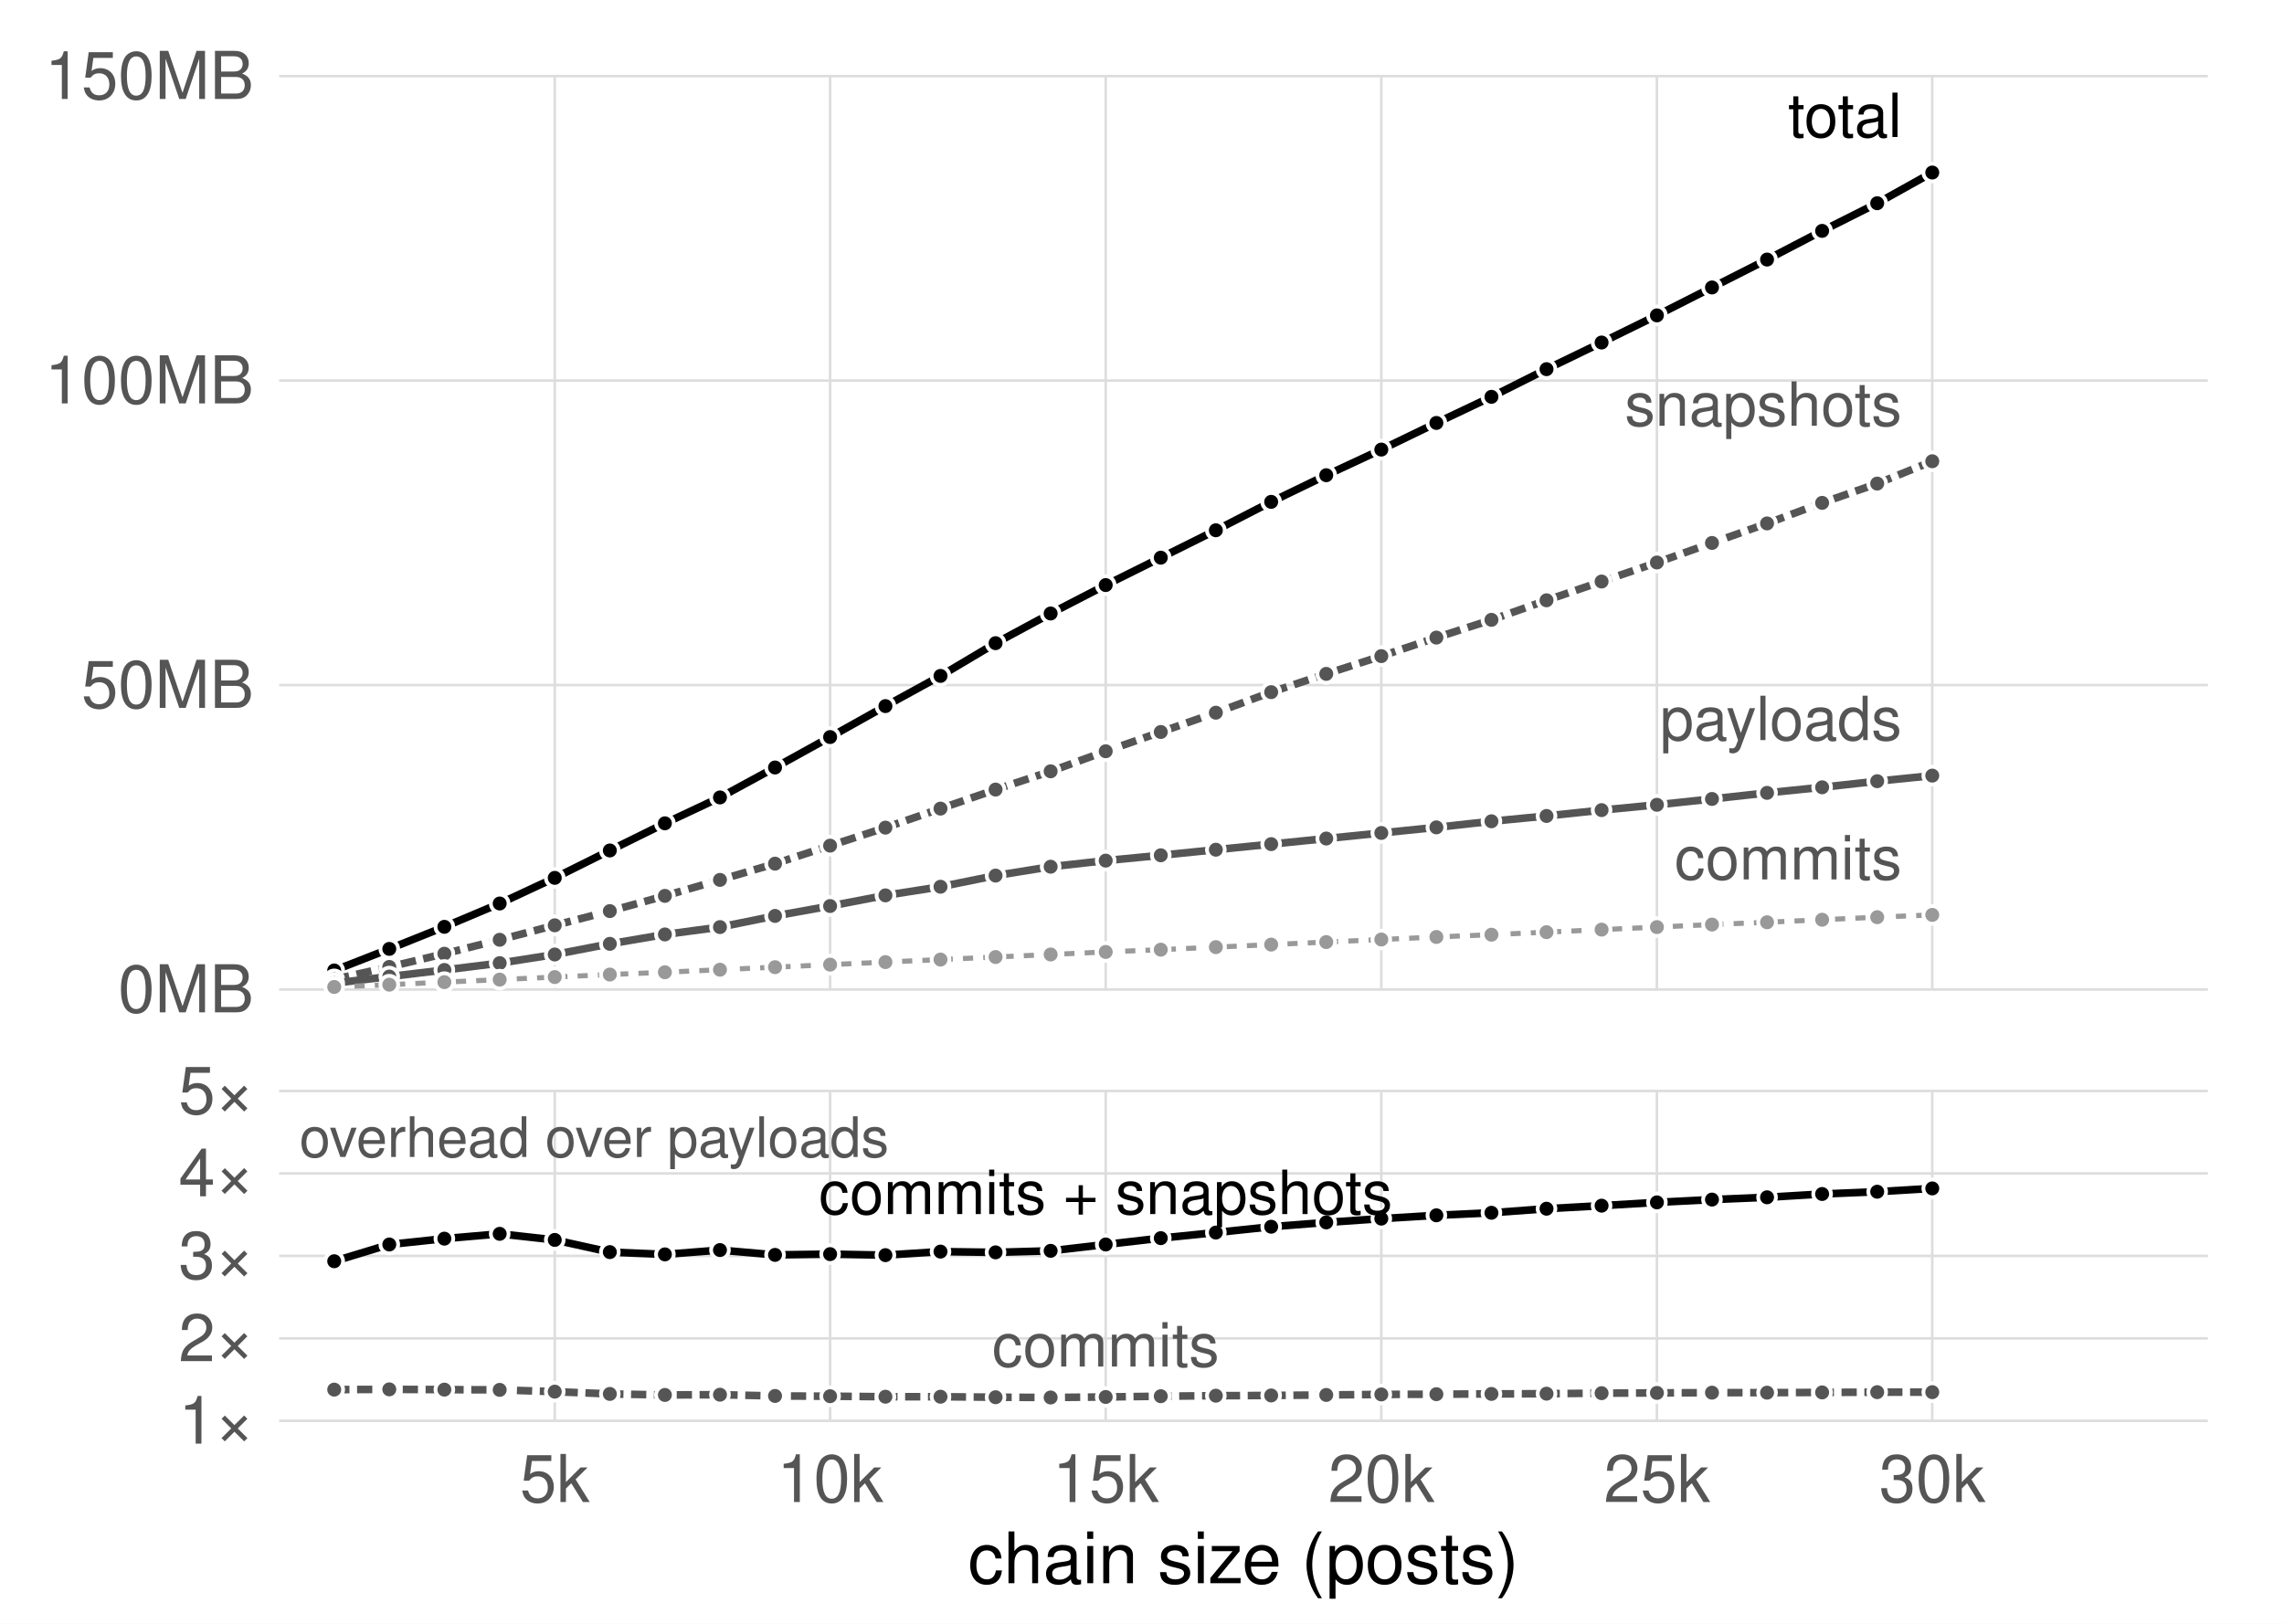
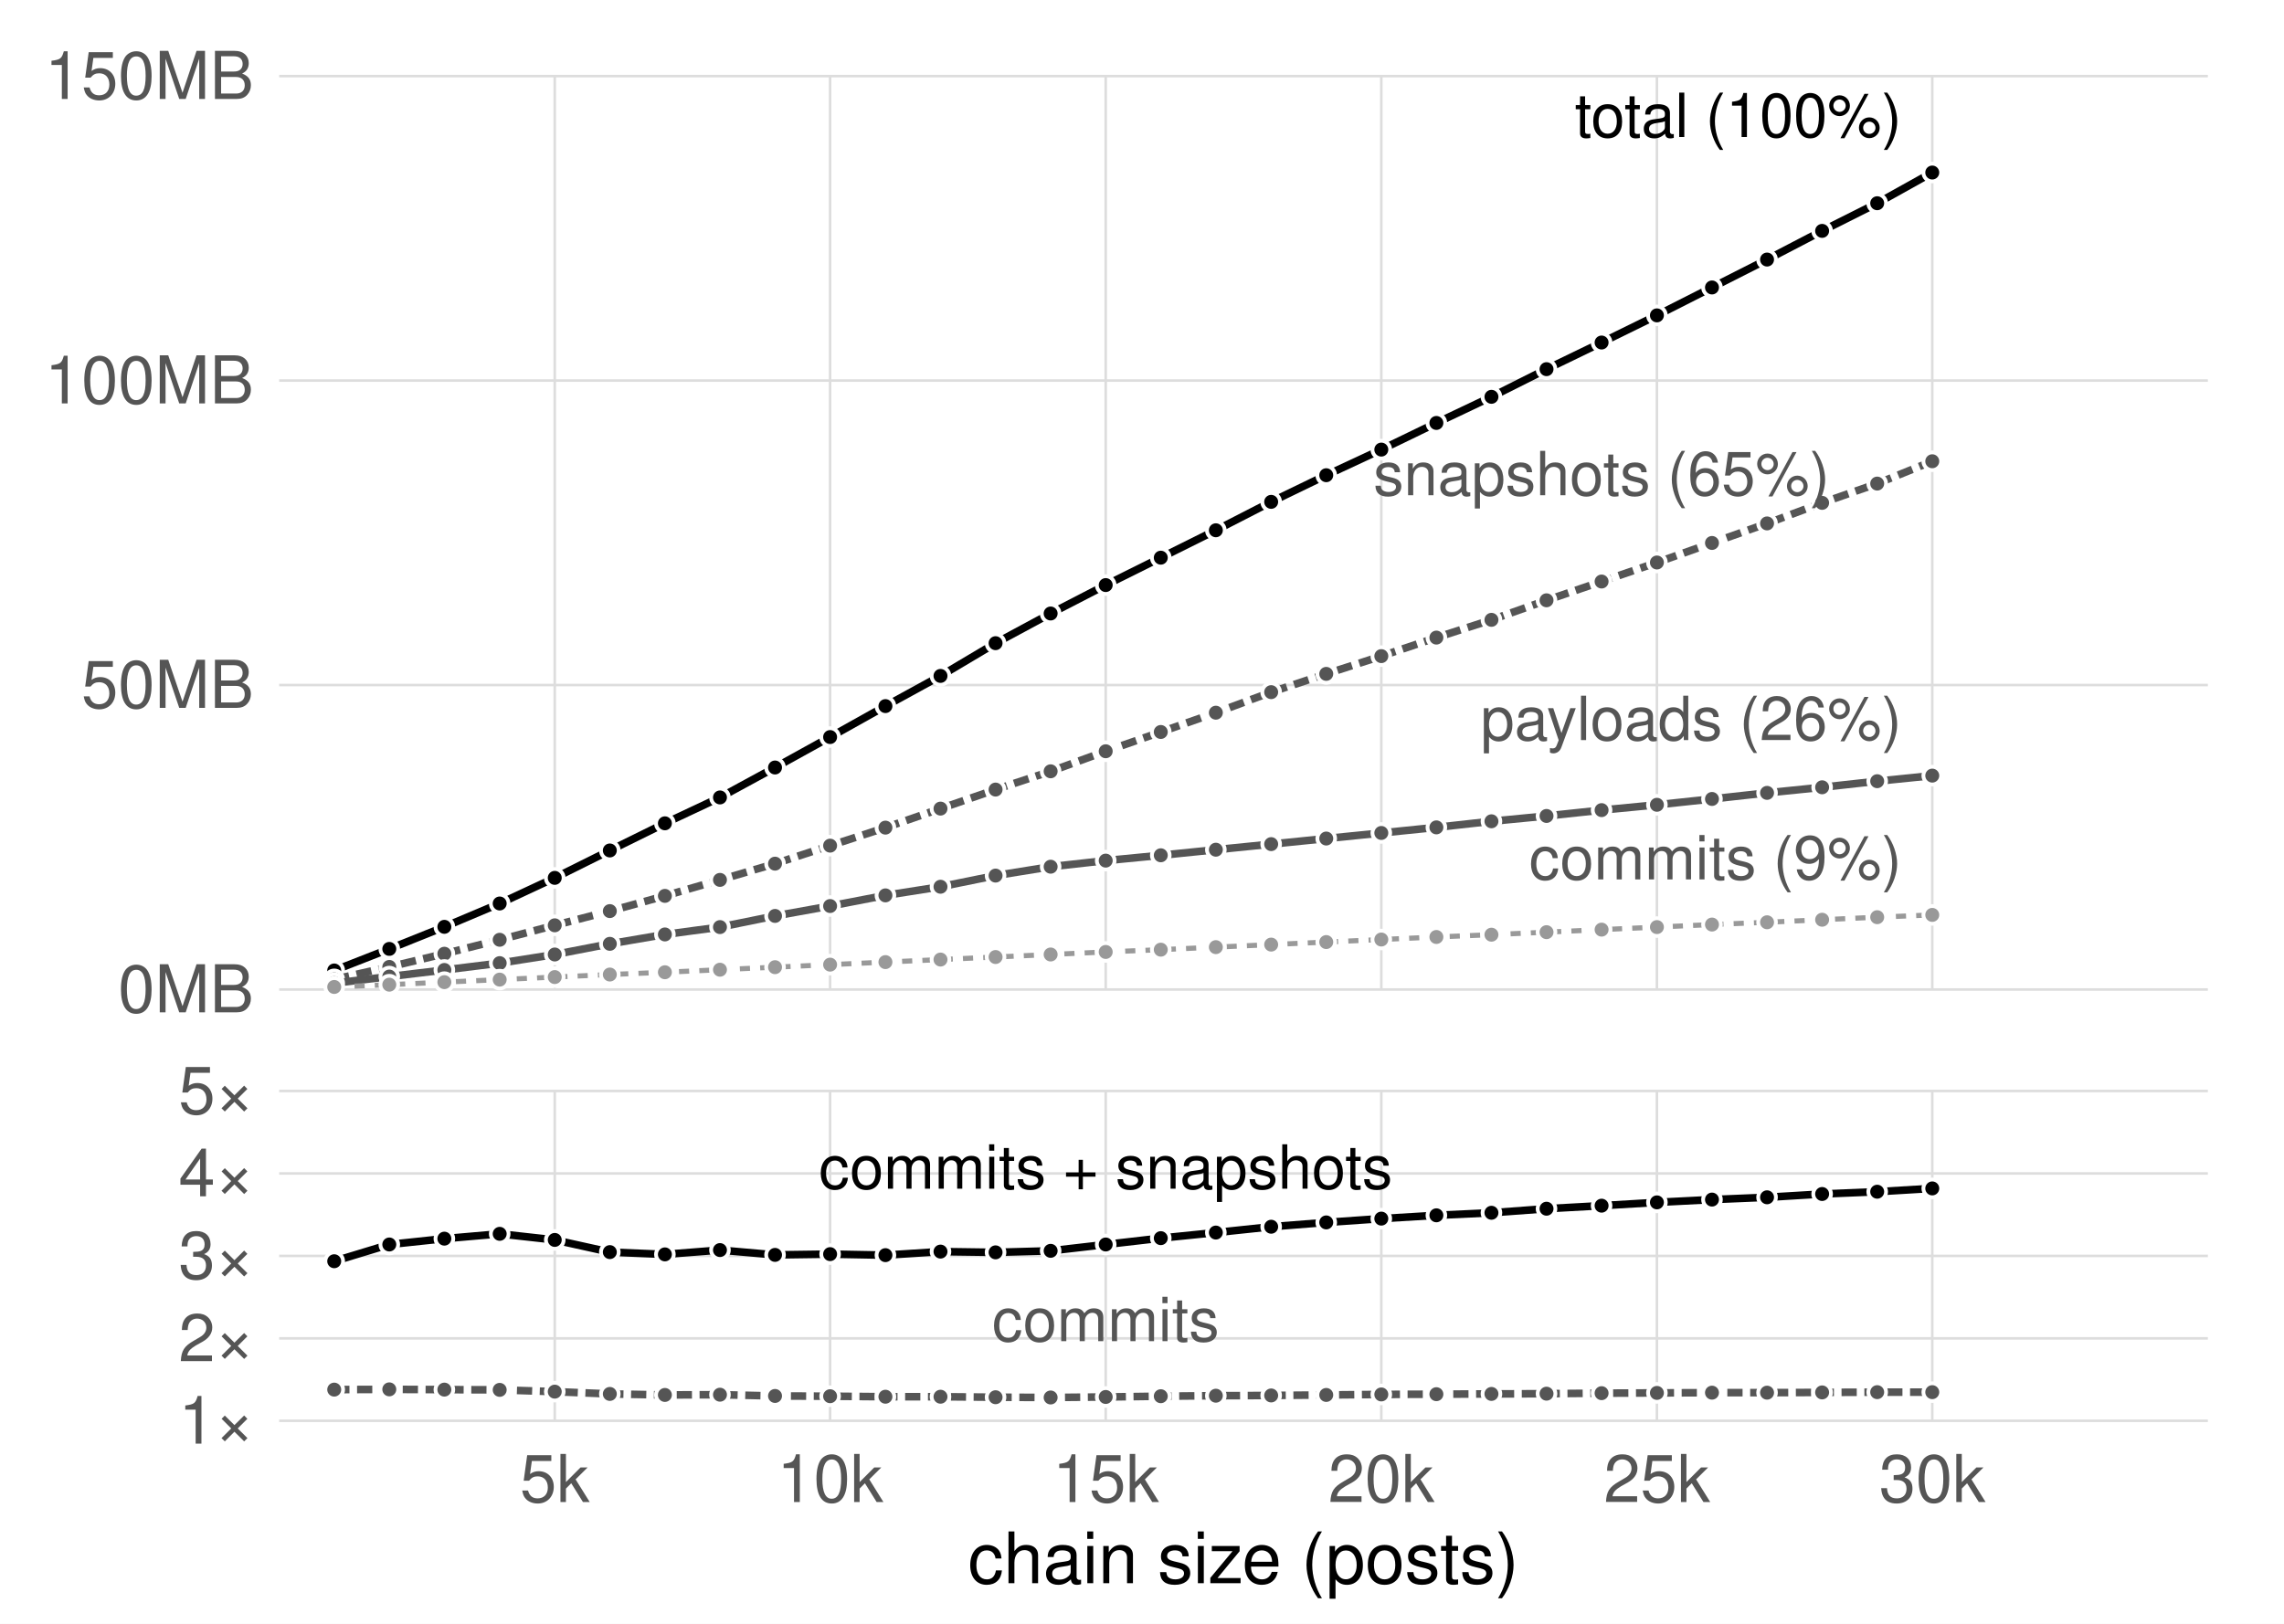
<svg xmlns="http://www.w3.org/2000/svg" width="900" height="640" viewBox="0 0 900 640">
  <rect width="900" height="640" fill="#ffffff" />
  <line x1="110" x2="870" y1="390.0" y2="390.0" stroke="#dddddd" />
  <text x="100.0" y="399.0" font-family="Helvetica, Arial, sans-serif" font-size="26" text-anchor="end" fill="#555555">0MB</text>
  <line x1="110" x2="870" y1="270.0" y2="270.0" stroke="#dddddd" />
  <text x="100.0" y="279.0" font-family="Helvetica, Arial, sans-serif" font-size="26" text-anchor="end" fill="#555555">50MB</text>
  <line x1="110" x2="870" y1="150.0" y2="150.0" stroke="#dddddd" />
  <text x="100.0" y="159.0" font-family="Helvetica, Arial, sans-serif" font-size="26" text-anchor="end" fill="#555555">100MB</text>
  <line x1="110" x2="870" y1="30.0" y2="30.0" stroke="#dddddd" />
  <text x="100.0" y="39.0" font-family="Helvetica, Arial, sans-serif" font-size="26" text-anchor="end" fill="#555555">150MB</text>
  <line y1="30" y2="390" x1="218.6" x2="218.6" stroke="#dddddd" />
  <line y1="430" y2="560" x1="218.6" x2="218.6" stroke="#dddddd" />
  <text x="218.6" y="592.0" font-family="Helvetica, Arial, sans-serif" font-size="26" text-anchor="middle" fill="#555555">5k</text>
  <line y1="30" y2="390" x1="327.1" x2="327.1" stroke="#dddddd" />
  <line y1="430" y2="560" x1="327.1" x2="327.1" stroke="#dddddd" />
  <text x="327.1" y="592.0" font-family="Helvetica, Arial, sans-serif" font-size="26" text-anchor="middle" fill="#555555">10k</text>
  <line y1="30" y2="390" x1="435.7" x2="435.7" stroke="#dddddd" />
  <line y1="430" y2="560" x1="435.7" x2="435.7" stroke="#dddddd" />
  <text x="435.7" y="592.0" font-family="Helvetica, Arial, sans-serif" font-size="26" text-anchor="middle" fill="#555555">15k</text>
  <line y1="30" y2="390" x1="544.3" x2="544.3" stroke="#dddddd" />
  <line y1="430" y2="560" x1="544.3" x2="544.3" stroke="#dddddd" />
  <text x="544.3" y="592.0" font-family="Helvetica, Arial, sans-serif" font-size="26" text-anchor="middle" fill="#555555">20k</text>
  <line y1="30" y2="390" x1="652.9" x2="652.9" stroke="#dddddd" />
  <line y1="430" y2="560" x1="652.9" x2="652.9" stroke="#dddddd" />
  <text x="652.9" y="592.0" font-family="Helvetica, Arial, sans-serif" font-size="26" text-anchor="middle" fill="#555555">25k</text>
  <line y1="30" y2="390" x1="761.4" x2="761.4" stroke="#dddddd" />
  <line y1="430" y2="560" x1="761.4" x2="761.4" stroke="#dddddd" />
  <text x="761.4" y="592.0" font-family="Helvetica, Arial, sans-serif" font-size="26" text-anchor="middle" fill="#555555">30k</text>
  <text x="490.0" y="624.0" font-family="Helvetica, Arial, sans-serif" font-size="28" text-anchor="middle" fill="#000000">chain size (posts)</text>
  <polyline fill="none" stroke="#000000" stroke-width="3" points="131.7,382.5 153.4,374.0 175.1,365.3 196.9,356.1 218.6,346.0 240.3,335.2 262.0,324.5 283.7,314.3 305.4,302.5 327.1,290.5 348.9,278.3 370.6,266.4 392.3,253.5 414.0,241.8 435.7,230.6 457.4,219.8 479.1,209.0 500.9,197.8 522.6,187.3 544.3,177.2 566.0,166.7 587.7,156.4 609.4,145.5 631.1,135.0 652.9,124.3 674.6,113.3 696.3,102.3 718.0,91.0 739.7,80.1 761.4,68.0" />
  <circle cx="131.7" cy="382.5" r="3.5" fill="#000000" stroke="#ffffff" stroke-width="1.5" />
  <circle cx="153.4" cy="374.0" r="3.5" fill="#000000" stroke="#ffffff" stroke-width="1.5" />
  <circle cx="175.1" cy="365.3" r="3.5" fill="#000000" stroke="#ffffff" stroke-width="1.5" />
  <circle cx="196.9" cy="356.1" r="3.5" fill="#000000" stroke="#ffffff" stroke-width="1.5" />
  <circle cx="218.6" cy="346.0" r="3.5" fill="#000000" stroke="#ffffff" stroke-width="1.5" />
  <circle cx="240.3" cy="335.2" r="3.5" fill="#000000" stroke="#ffffff" stroke-width="1.5" />
  <circle cx="262.0" cy="324.5" r="3.5" fill="#000000" stroke="#ffffff" stroke-width="1.5" />
  <circle cx="283.7" cy="314.3" r="3.5" fill="#000000" stroke="#ffffff" stroke-width="1.5" />
  <circle cx="305.4" cy="302.5" r="3.5" fill="#000000" stroke="#ffffff" stroke-width="1.5" />
  <circle cx="327.1" cy="290.5" r="3.5" fill="#000000" stroke="#ffffff" stroke-width="1.5" />
  <circle cx="348.9" cy="278.3" r="3.5" fill="#000000" stroke="#ffffff" stroke-width="1.5" />
  <circle cx="370.6" cy="266.4" r="3.5" fill="#000000" stroke="#ffffff" stroke-width="1.5" />
  <circle cx="392.3" cy="253.5" r="3.5" fill="#000000" stroke="#ffffff" stroke-width="1.5" />
  <circle cx="414.0" cy="241.8" r="3.5" fill="#000000" stroke="#ffffff" stroke-width="1.5" />
  <circle cx="435.7" cy="230.6" r="3.5" fill="#000000" stroke="#ffffff" stroke-width="1.5" />
  <circle cx="457.4" cy="219.8" r="3.5" fill="#000000" stroke="#ffffff" stroke-width="1.5" />
  <circle cx="479.1" cy="209.0" r="3.5" fill="#000000" stroke="#ffffff" stroke-width="1.5" />
  <circle cx="500.9" cy="197.8" r="3.5" fill="#000000" stroke="#ffffff" stroke-width="1.5" />
  <circle cx="522.6" cy="187.3" r="3.5" fill="#000000" stroke="#ffffff" stroke-width="1.5" />
  <circle cx="544.3" cy="177.2" r="3.5" fill="#000000" stroke="#ffffff" stroke-width="1.5" />
  <circle cx="566.0" cy="166.7" r="3.5" fill="#000000" stroke="#ffffff" stroke-width="1.5" />
  <circle cx="587.7" cy="156.4" r="3.5" fill="#000000" stroke="#ffffff" stroke-width="1.5" />
  <circle cx="609.4" cy="145.5" r="3.5" fill="#000000" stroke="#ffffff" stroke-width="1.5" />
  <circle cx="631.1" cy="135.0" r="3.5" fill="#000000" stroke="#ffffff" stroke-width="1.5" />
  <circle cx="652.9" cy="124.3" r="3.5" fill="#000000" stroke="#ffffff" stroke-width="1.5" />
  <circle cx="674.6" cy="113.3" r="3.5" fill="#000000" stroke="#ffffff" stroke-width="1.5" />
  <circle cx="696.3" cy="102.3" r="3.5" fill="#000000" stroke="#ffffff" stroke-width="1.5" />
  <circle cx="718.0" cy="91.0" r="3.5" fill="#000000" stroke="#ffffff" stroke-width="1.5" />
  <circle cx="739.7" cy="80.1" r="3.5" fill="#000000" stroke="#ffffff" stroke-width="1.5" />
  <circle cx="761.4" cy="68.0" r="3.5" fill="#000000" stroke="#ffffff" stroke-width="1.5" />
-   <text x="749.4" y="54.0" font-family="Helvetica, Arial, sans-serif" font-size="24" text-anchor="end" fill="#000000">total</text>
+   <text x="749.4" y="54.0" font-family="Helvetica, Arial, sans-serif" font-size="24" text-anchor="end" fill="#000000">total (100%)</text>
  <polyline fill="none" stroke="#555555" stroke-width="3" stroke-dasharray="6 3" points="131.7,386.0 153.4,381.1 175.1,375.9 196.9,370.4 218.6,364.7 240.3,359.1 262.0,353.1 283.7,346.8 305.4,340.4 327.1,333.3 348.9,326.2 370.6,318.7 392.3,311.2 414.0,304.0 435.7,296.1 457.4,288.5 479.1,280.9 500.9,272.8 522.6,265.6 544.3,258.6 566.0,251.3 587.7,244.3 609.4,236.6 631.1,229.2 652.9,221.7 674.6,214.0 696.3,206.3 718.0,198.2 739.7,190.6 761.4,181.8" />
  <circle cx="131.7" cy="386.0" r="3.5" fill="#555555" stroke="#ffffff" stroke-width="1.5" />
  <circle cx="153.4" cy="381.1" r="3.5" fill="#555555" stroke="#ffffff" stroke-width="1.5" />
  <circle cx="175.1" cy="375.9" r="3.5" fill="#555555" stroke="#ffffff" stroke-width="1.5" />
  <circle cx="196.9" cy="370.4" r="3.5" fill="#555555" stroke="#ffffff" stroke-width="1.5" />
  <circle cx="218.6" cy="364.7" r="3.5" fill="#555555" stroke="#ffffff" stroke-width="1.5" />
  <circle cx="240.3" cy="359.1" r="3.5" fill="#555555" stroke="#ffffff" stroke-width="1.5" />
  <circle cx="262.0" cy="353.1" r="3.5" fill="#555555" stroke="#ffffff" stroke-width="1.5" />
  <circle cx="283.7" cy="346.8" r="3.5" fill="#555555" stroke="#ffffff" stroke-width="1.5" />
  <circle cx="305.4" cy="340.4" r="3.5" fill="#555555" stroke="#ffffff" stroke-width="1.5" />
  <circle cx="327.1" cy="333.3" r="3.5" fill="#555555" stroke="#ffffff" stroke-width="1.5" />
  <circle cx="348.9" cy="326.2" r="3.5" fill="#555555" stroke="#ffffff" stroke-width="1.5" />
  <circle cx="370.6" cy="318.7" r="3.5" fill="#555555" stroke="#ffffff" stroke-width="1.5" />
  <circle cx="392.3" cy="311.2" r="3.5" fill="#555555" stroke="#ffffff" stroke-width="1.5" />
  <circle cx="414.0" cy="304.0" r="3.5" fill="#555555" stroke="#ffffff" stroke-width="1.5" />
  <circle cx="435.7" cy="296.1" r="3.5" fill="#555555" stroke="#ffffff" stroke-width="1.5" />
  <circle cx="457.4" cy="288.5" r="3.5" fill="#555555" stroke="#ffffff" stroke-width="1.5" />
  <circle cx="479.1" cy="280.9" r="3.5" fill="#555555" stroke="#ffffff" stroke-width="1.5" />
  <circle cx="500.9" cy="272.8" r="3.5" fill="#555555" stroke="#ffffff" stroke-width="1.5" />
  <circle cx="522.6" cy="265.6" r="3.5" fill="#555555" stroke="#ffffff" stroke-width="1.5" />
  <circle cx="544.3" cy="258.6" r="3.5" fill="#555555" stroke="#ffffff" stroke-width="1.5" />
  <circle cx="566.0" cy="251.3" r="3.5" fill="#555555" stroke="#ffffff" stroke-width="1.5" />
  <circle cx="587.7" cy="244.3" r="3.5" fill="#555555" stroke="#ffffff" stroke-width="1.5" />
  <circle cx="609.4" cy="236.6" r="3.5" fill="#555555" stroke="#ffffff" stroke-width="1.5" />
  <circle cx="631.1" cy="229.2" r="3.5" fill="#555555" stroke="#ffffff" stroke-width="1.5" />
  <circle cx="652.9" cy="221.7" r="3.5" fill="#555555" stroke="#ffffff" stroke-width="1.5" />
  <circle cx="674.6" cy="214.0" r="3.5" fill="#555555" stroke="#ffffff" stroke-width="1.5" />
  <circle cx="696.3" cy="206.3" r="3.5" fill="#555555" stroke="#ffffff" stroke-width="1.5" />
  <circle cx="718.0" cy="198.2" r="3.5" fill="#555555" stroke="#ffffff" stroke-width="1.5" />
  <circle cx="739.7" cy="190.6" r="3.5" fill="#555555" stroke="#ffffff" stroke-width="1.5" />
  <circle cx="761.4" cy="181.8" r="3.5" fill="#555555" stroke="#ffffff" stroke-width="1.5" />
-   <text x="749.4" y="167.8" font-family="Helvetica, Arial, sans-serif" font-size="24" text-anchor="end" fill="#555555">snapshots</text>
+   <text x="631.1" y="195.2" font-family="Helvetica, Arial, sans-serif" font-size="24" text-anchor="middle" fill="#555555">snapshots (65%)</text>
  <polyline fill="none" stroke="#555555" stroke-width="3" points="131.7,387.5 153.4,384.9 175.1,382.3 196.9,379.6 218.6,376.2 240.3,372.0 262.0,368.3 283.7,365.4 305.4,361.0 327.1,357.1 348.9,352.9 370.6,349.5 392.3,345.1 414.0,341.6 435.7,339.2 457.4,337.1 479.1,334.9 500.9,332.7 522.6,330.5 544.3,328.3 566.0,326.1 587.7,323.7 609.4,321.6 631.1,319.3 652.9,317.2 674.6,314.9 696.3,312.5 718.0,310.3 739.7,307.9 761.4,305.7" />
  <circle cx="131.7" cy="387.5" r="3.5" fill="#555555" stroke="#ffffff" stroke-width="1.5" />
  <circle cx="153.4" cy="384.9" r="3.5" fill="#555555" stroke="#ffffff" stroke-width="1.5" />
  <circle cx="175.1" cy="382.3" r="3.5" fill="#555555" stroke="#ffffff" stroke-width="1.5" />
  <circle cx="196.9" cy="379.6" r="3.5" fill="#555555" stroke="#ffffff" stroke-width="1.5" />
  <circle cx="218.6" cy="376.2" r="3.5" fill="#555555" stroke="#ffffff" stroke-width="1.5" />
  <circle cx="240.3" cy="372.0" r="3.5" fill="#555555" stroke="#ffffff" stroke-width="1.5" />
  <circle cx="262.0" cy="368.3" r="3.5" fill="#555555" stroke="#ffffff" stroke-width="1.5" />
  <circle cx="283.7" cy="365.4" r="3.5" fill="#555555" stroke="#ffffff" stroke-width="1.5" />
  <circle cx="305.4" cy="361.0" r="3.5" fill="#555555" stroke="#ffffff" stroke-width="1.5" />
  <circle cx="327.1" cy="357.1" r="3.5" fill="#555555" stroke="#ffffff" stroke-width="1.5" />
  <circle cx="348.9" cy="352.9" r="3.5" fill="#555555" stroke="#ffffff" stroke-width="1.5" />
  <circle cx="370.6" cy="349.5" r="3.5" fill="#555555" stroke="#ffffff" stroke-width="1.5" />
  <circle cx="392.3" cy="345.1" r="3.5" fill="#555555" stroke="#ffffff" stroke-width="1.5" />
  <circle cx="414.0" cy="341.6" r="3.5" fill="#555555" stroke="#ffffff" stroke-width="1.5" />
  <circle cx="435.7" cy="339.2" r="3.5" fill="#555555" stroke="#ffffff" stroke-width="1.5" />
  <circle cx="457.4" cy="337.1" r="3.5" fill="#555555" stroke="#ffffff" stroke-width="1.5" />
  <circle cx="479.1" cy="334.9" r="3.5" fill="#555555" stroke="#ffffff" stroke-width="1.5" />
  <circle cx="500.9" cy="332.7" r="3.5" fill="#555555" stroke="#ffffff" stroke-width="1.5" />
  <circle cx="522.6" cy="330.5" r="3.5" fill="#555555" stroke="#ffffff" stroke-width="1.5" />
  <circle cx="544.3" cy="328.3" r="3.5" fill="#555555" stroke="#ffffff" stroke-width="1.5" />
  <circle cx="566.0" cy="326.1" r="3.5" fill="#555555" stroke="#ffffff" stroke-width="1.5" />
  <circle cx="587.7" cy="323.7" r="3.5" fill="#555555" stroke="#ffffff" stroke-width="1.5" />
  <circle cx="609.4" cy="321.6" r="3.5" fill="#555555" stroke="#ffffff" stroke-width="1.5" />
  <circle cx="631.1" cy="319.3" r="3.5" fill="#555555" stroke="#ffffff" stroke-width="1.5" />
  <circle cx="652.9" cy="317.2" r="3.5" fill="#555555" stroke="#ffffff" stroke-width="1.5" />
  <circle cx="674.6" cy="314.9" r="3.5" fill="#555555" stroke="#ffffff" stroke-width="1.5" />
  <circle cx="696.3" cy="312.5" r="3.5" fill="#555555" stroke="#ffffff" stroke-width="1.5" />
  <circle cx="718.0" cy="310.3" r="3.5" fill="#555555" stroke="#ffffff" stroke-width="1.5" />
  <circle cx="739.7" cy="307.9" r="3.5" fill="#555555" stroke="#ffffff" stroke-width="1.5" />
  <circle cx="761.4" cy="305.7" r="3.5" fill="#555555" stroke="#ffffff" stroke-width="1.5" />
-   <text x="749.4" y="291.7" font-family="Helvetica, Arial, sans-serif" font-size="24" text-anchor="end" fill="#555555">payloads</text>
+   <text x="749.4" y="291.7" font-family="Helvetica, Arial, sans-serif" font-size="24" text-anchor="end" fill="#555555">payloads (26%)</text>
  <polyline fill="none" stroke="#999999" stroke-width="2" stroke-dasharray="4 4" points="131.7,389.0 153.4,388.1 175.1,387.1 196.9,386.1 218.6,385.1 240.3,384.1 262.0,383.2 283.7,382.2 305.4,381.2 327.1,380.2 348.9,379.2 370.6,378.2 392.3,377.2 414.0,376.2 435.7,375.2 457.4,374.3 479.1,373.3 500.9,372.3 522.6,371.3 544.3,370.3 566.0,369.3 587.7,368.4 609.4,367.4 631.1,366.4 652.9,365.4 674.6,364.4 696.3,363.5 718.0,362.5 739.7,361.5 761.4,360.6" />
  <circle cx="131.7" cy="389.0" r="3.5" fill="#999999" stroke="#ffffff" stroke-width="1.5" />
  <circle cx="153.4" cy="388.1" r="3.5" fill="#999999" stroke="#ffffff" stroke-width="1.5" />
  <circle cx="175.1" cy="387.1" r="3.5" fill="#999999" stroke="#ffffff" stroke-width="1.5" />
  <circle cx="196.9" cy="386.1" r="3.5" fill="#999999" stroke="#ffffff" stroke-width="1.5" />
  <circle cx="218.6" cy="385.1" r="3.5" fill="#999999" stroke="#ffffff" stroke-width="1.5" />
  <circle cx="240.3" cy="384.1" r="3.5" fill="#999999" stroke="#ffffff" stroke-width="1.5" />
  <circle cx="262.0" cy="383.2" r="3.5" fill="#999999" stroke="#ffffff" stroke-width="1.5" />
  <circle cx="283.7" cy="382.2" r="3.5" fill="#999999" stroke="#ffffff" stroke-width="1.5" />
  <circle cx="305.4" cy="381.2" r="3.5" fill="#999999" stroke="#ffffff" stroke-width="1.5" />
  <circle cx="327.1" cy="380.2" r="3.5" fill="#999999" stroke="#ffffff" stroke-width="1.5" />
  <circle cx="348.9" cy="379.2" r="3.5" fill="#999999" stroke="#ffffff" stroke-width="1.5" />
  <circle cx="370.6" cy="378.2" r="3.5" fill="#999999" stroke="#ffffff" stroke-width="1.5" />
  <circle cx="392.3" cy="377.2" r="3.5" fill="#999999" stroke="#ffffff" stroke-width="1.5" />
  <circle cx="414.0" cy="376.2" r="3.5" fill="#999999" stroke="#ffffff" stroke-width="1.5" />
  <circle cx="435.7" cy="375.2" r="3.5" fill="#999999" stroke="#ffffff" stroke-width="1.5" />
  <circle cx="457.4" cy="374.3" r="3.5" fill="#999999" stroke="#ffffff" stroke-width="1.5" />
  <circle cx="479.1" cy="373.3" r="3.5" fill="#999999" stroke="#ffffff" stroke-width="1.5" />
  <circle cx="500.9" cy="372.3" r="3.5" fill="#999999" stroke="#ffffff" stroke-width="1.5" />
  <circle cx="522.6" cy="371.3" r="3.5" fill="#999999" stroke="#ffffff" stroke-width="1.5" />
  <circle cx="544.3" cy="370.3" r="3.5" fill="#999999" stroke="#ffffff" stroke-width="1.5" />
  <circle cx="566.0" cy="369.3" r="3.5" fill="#999999" stroke="#ffffff" stroke-width="1.5" />
  <circle cx="587.7" cy="368.4" r="3.5" fill="#999999" stroke="#ffffff" stroke-width="1.5" />
  <circle cx="609.4" cy="367.4" r="3.5" fill="#999999" stroke="#ffffff" stroke-width="1.5" />
  <circle cx="631.1" cy="366.4" r="3.5" fill="#999999" stroke="#ffffff" stroke-width="1.5" />
  <circle cx="652.9" cy="365.4" r="3.5" fill="#999999" stroke="#ffffff" stroke-width="1.5" />
  <circle cx="674.6" cy="364.4" r="3.5" fill="#999999" stroke="#ffffff" stroke-width="1.5" />
  <circle cx="696.3" cy="363.5" r="3.5" fill="#999999" stroke="#ffffff" stroke-width="1.5" />
  <circle cx="718.0" cy="362.5" r="3.5" fill="#999999" stroke="#ffffff" stroke-width="1.5" />
  <circle cx="739.7" cy="361.5" r="3.5" fill="#999999" stroke="#ffffff" stroke-width="1.5" />
  <circle cx="761.4" cy="360.6" r="3.5" fill="#999999" stroke="#ffffff" stroke-width="1.5" />
-   <text x="749.4" y="346.6" font-family="Helvetica, Arial, sans-serif" font-size="24" text-anchor="end" fill="#555555">commits</text>
+   <text x="749.4" y="346.6" font-family="Helvetica, Arial, sans-serif" font-size="24" text-anchor="end" fill="#555555">commits (9%)</text>
  <line x1="110" x2="870" y1="560.0" y2="560.0" stroke="#dddddd" />
  <text x="100.0" y="569.0" font-family="Helvetica, Arial, sans-serif" font-size="26" text-anchor="end" fill="#555555">1×</text>
  <line x1="110" x2="870" y1="527.5" y2="527.5" stroke="#dddddd" />
  <text x="100.0" y="536.5" font-family="Helvetica, Arial, sans-serif" font-size="26" text-anchor="end" fill="#555555">2×</text>
  <line x1="110" x2="870" y1="495.0" y2="495.0" stroke="#dddddd" />
  <text x="100.0" y="504.0" font-family="Helvetica, Arial, sans-serif" font-size="26" text-anchor="end" fill="#555555">3×</text>
  <line x1="110" x2="870" y1="462.5" y2="462.5" stroke="#dddddd" />
  <text x="100.0" y="471.5" font-family="Helvetica, Arial, sans-serif" font-size="26" text-anchor="end" fill="#555555">4×</text>
  <line x1="110" x2="870" y1="430.0" y2="430.0" stroke="#dddddd" />
  <text x="100.0" y="439.0" font-family="Helvetica, Arial, sans-serif" font-size="26" text-anchor="end" fill="#555555">5×</text>
  <polyline fill="none" stroke="#000000" stroke-width="3" points="131.7,497.1 153.4,490.5 175.1,488.2 196.9,486.3 218.6,488.7 240.3,493.5 262.0,494.4 283.7,492.7 305.4,494.6 327.1,494.3 348.9,494.7 370.6,493.3 392.3,493.6 414.0,493.0 435.7,490.5 457.4,488.0 479.1,485.8 500.9,483.5 522.6,481.8 544.3,480.3 566.0,479.0 587.7,478.0 609.4,476.4 631.1,475.2 652.9,473.9 674.6,472.8 696.3,471.9 718.0,470.6 739.7,469.7 761.4,468.4" />
  <circle cx="131.7" cy="497.1" r="3.5" fill="#000000" stroke="#ffffff" stroke-width="1.5" />
  <circle cx="153.4" cy="490.5" r="3.5" fill="#000000" stroke="#ffffff" stroke-width="1.5" />
  <circle cx="175.1" cy="488.2" r="3.5" fill="#000000" stroke="#ffffff" stroke-width="1.5" />
  <circle cx="196.9" cy="486.3" r="3.5" fill="#000000" stroke="#ffffff" stroke-width="1.5" />
  <circle cx="218.6" cy="488.7" r="3.5" fill="#000000" stroke="#ffffff" stroke-width="1.5" />
  <circle cx="240.3" cy="493.5" r="3.5" fill="#000000" stroke="#ffffff" stroke-width="1.5" />
  <circle cx="262.0" cy="494.4" r="3.5" fill="#000000" stroke="#ffffff" stroke-width="1.5" />
  <circle cx="283.7" cy="492.7" r="3.5" fill="#000000" stroke="#ffffff" stroke-width="1.5" />
  <circle cx="305.4" cy="494.6" r="3.5" fill="#000000" stroke="#ffffff" stroke-width="1.5" />
  <circle cx="327.1" cy="494.3" r="3.5" fill="#000000" stroke="#ffffff" stroke-width="1.5" />
  <circle cx="348.9" cy="494.7" r="3.5" fill="#000000" stroke="#ffffff" stroke-width="1.5" />
  <circle cx="370.6" cy="493.3" r="3.5" fill="#000000" stroke="#ffffff" stroke-width="1.5" />
  <circle cx="392.3" cy="493.6" r="3.5" fill="#000000" stroke="#ffffff" stroke-width="1.5" />
  <circle cx="414.0" cy="493.0" r="3.5" fill="#000000" stroke="#ffffff" stroke-width="1.5" />
  <circle cx="435.7" cy="490.5" r="3.5" fill="#000000" stroke="#ffffff" stroke-width="1.5" />
  <circle cx="457.4" cy="488.0" r="3.5" fill="#000000" stroke="#ffffff" stroke-width="1.5" />
  <circle cx="479.1" cy="485.8" r="3.5" fill="#000000" stroke="#ffffff" stroke-width="1.5" />
  <circle cx="500.9" cy="483.5" r="3.5" fill="#000000" stroke="#ffffff" stroke-width="1.5" />
  <circle cx="522.6" cy="481.8" r="3.5" fill="#000000" stroke="#ffffff" stroke-width="1.5" />
  <circle cx="544.3" cy="480.3" r="3.5" fill="#000000" stroke="#ffffff" stroke-width="1.5" />
  <circle cx="566.0" cy="479.0" r="3.5" fill="#000000" stroke="#ffffff" stroke-width="1.5" />
  <circle cx="587.7" cy="478.0" r="3.5" fill="#000000" stroke="#ffffff" stroke-width="1.5" />
  <circle cx="609.4" cy="476.4" r="3.5" fill="#000000" stroke="#ffffff" stroke-width="1.5" />
  <circle cx="631.1" cy="475.2" r="3.5" fill="#000000" stroke="#ffffff" stroke-width="1.5" />
  <circle cx="652.9" cy="473.9" r="3.5" fill="#000000" stroke="#ffffff" stroke-width="1.5" />
  <circle cx="674.6" cy="472.8" r="3.5" fill="#000000" stroke="#ffffff" stroke-width="1.5" />
  <circle cx="696.3" cy="471.9" r="3.5" fill="#000000" stroke="#ffffff" stroke-width="1.5" />
  <circle cx="718.0" cy="470.6" r="3.5" fill="#000000" stroke="#ffffff" stroke-width="1.5" />
  <circle cx="739.7" cy="469.7" r="3.5" fill="#000000" stroke="#ffffff" stroke-width="1.5" />
  <circle cx="761.4" cy="468.4" r="3.5" fill="#000000" stroke="#ffffff" stroke-width="1.5" />
-   <text x="435.7" y="478.5" font-family="Helvetica, Arial, sans-serif" font-size="24" text-anchor="middle" fill="#000000">commits + snapshots</text>
+   <text x="435.7" y="468.5" font-family="Helvetica, Arial, sans-serif" font-size="24" text-anchor="middle" fill="#000000">commits + snapshots</text>
  <polyline fill="none" stroke="#555555" stroke-width="3" stroke-dasharray="6 3" points="131.7,547.7 153.4,547.6 175.1,547.7 196.9,547.8 218.6,548.5 240.3,549.4 262.0,549.8 283.7,549.7 305.4,550.2 327.1,550.3 348.9,550.5 370.6,550.5 392.3,550.7 414.0,550.8 435.7,550.6 457.4,550.3 479.1,550.1 500.9,550.0 522.6,549.8 544.3,549.6 566.0,549.5 587.7,549.4 609.4,549.3 631.1,549.1 652.9,549.0 674.6,548.9 696.3,548.9 718.0,548.8 739.7,548.7 761.4,548.7" />
  <circle cx="131.7" cy="547.7" r="3.5" fill="#555555" stroke="#ffffff" stroke-width="1.5" />
  <circle cx="153.4" cy="547.6" r="3.5" fill="#555555" stroke="#ffffff" stroke-width="1.5" />
  <circle cx="175.1" cy="547.7" r="3.5" fill="#555555" stroke="#ffffff" stroke-width="1.5" />
  <circle cx="196.9" cy="547.8" r="3.5" fill="#555555" stroke="#ffffff" stroke-width="1.5" />
  <circle cx="218.6" cy="548.5" r="3.5" fill="#555555" stroke="#ffffff" stroke-width="1.5" />
  <circle cx="240.3" cy="549.4" r="3.5" fill="#555555" stroke="#ffffff" stroke-width="1.5" />
  <circle cx="262.0" cy="549.8" r="3.5" fill="#555555" stroke="#ffffff" stroke-width="1.5" />
  <circle cx="283.7" cy="549.7" r="3.5" fill="#555555" stroke="#ffffff" stroke-width="1.5" />
  <circle cx="305.4" cy="550.2" r="3.5" fill="#555555" stroke="#ffffff" stroke-width="1.5" />
  <circle cx="327.1" cy="550.3" r="3.5" fill="#555555" stroke="#ffffff" stroke-width="1.5" />
  <circle cx="348.9" cy="550.5" r="3.5" fill="#555555" stroke="#ffffff" stroke-width="1.5" />
  <circle cx="370.6" cy="550.5" r="3.5" fill="#555555" stroke="#ffffff" stroke-width="1.5" />
  <circle cx="392.3" cy="550.7" r="3.5" fill="#555555" stroke="#ffffff" stroke-width="1.5" />
  <circle cx="414.0" cy="550.8" r="3.5" fill="#555555" stroke="#ffffff" stroke-width="1.5" />
  <circle cx="435.7" cy="550.6" r="3.5" fill="#555555" stroke="#ffffff" stroke-width="1.5" />
  <circle cx="457.4" cy="550.3" r="3.5" fill="#555555" stroke="#ffffff" stroke-width="1.5" />
  <circle cx="479.1" cy="550.1" r="3.5" fill="#555555" stroke="#ffffff" stroke-width="1.5" />
  <circle cx="500.9" cy="550.0" r="3.5" fill="#555555" stroke="#ffffff" stroke-width="1.5" />
  <circle cx="522.6" cy="549.8" r="3.5" fill="#555555" stroke="#ffffff" stroke-width="1.5" />
  <circle cx="544.3" cy="549.6" r="3.5" fill="#555555" stroke="#ffffff" stroke-width="1.5" />
  <circle cx="566.0" cy="549.5" r="3.5" fill="#555555" stroke="#ffffff" stroke-width="1.5" />
  <circle cx="587.7" cy="549.4" r="3.5" fill="#555555" stroke="#ffffff" stroke-width="1.5" />
  <circle cx="609.4" cy="549.3" r="3.5" fill="#555555" stroke="#ffffff" stroke-width="1.5" />
  <circle cx="631.1" cy="549.1" r="3.5" fill="#555555" stroke="#ffffff" stroke-width="1.5" />
  <circle cx="652.9" cy="549.0" r="3.5" fill="#555555" stroke="#ffffff" stroke-width="1.5" />
  <circle cx="674.6" cy="548.9" r="3.5" fill="#555555" stroke="#ffffff" stroke-width="1.5" />
  <circle cx="696.3" cy="548.9" r="3.5" fill="#555555" stroke="#ffffff" stroke-width="1.5" />
  <circle cx="718.0" cy="548.8" r="3.5" fill="#555555" stroke="#ffffff" stroke-width="1.5" />
  <circle cx="739.7" cy="548.7" r="3.5" fill="#555555" stroke="#ffffff" stroke-width="1.5" />
  <circle cx="761.4" cy="548.7" r="3.5" fill="#555555" stroke="#ffffff" stroke-width="1.5" />
-   <text x="435.7" y="538.6" font-family="Helvetica, Arial, sans-serif" font-size="24" text-anchor="middle" fill="#555555">commits</text>
-   <text x="118.0" y="456.0" font-family="Helvetica, Arial, sans-serif" font-size="22" text-anchor="start" fill="#555555">overhead over payloads</text>
+   <text x="435.7" y="528.6" font-family="Helvetica, Arial, sans-serif" font-size="24" text-anchor="middle" fill="#555555">commits</text>
</svg>
